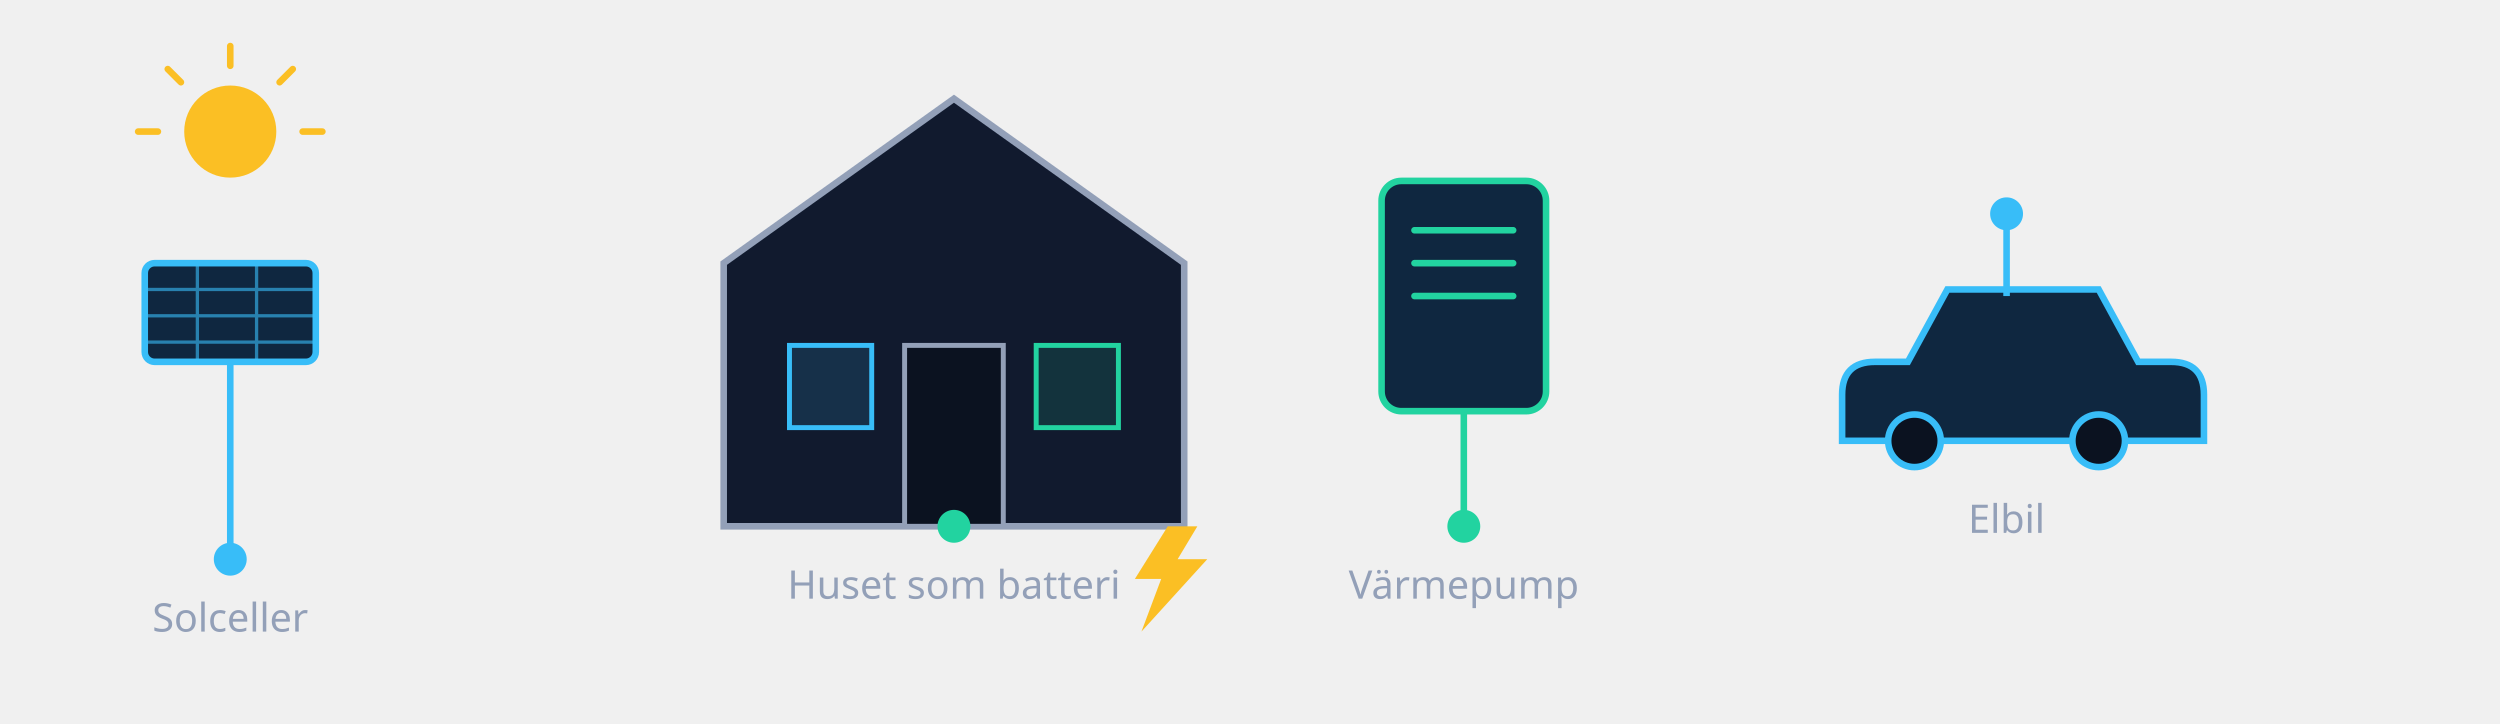
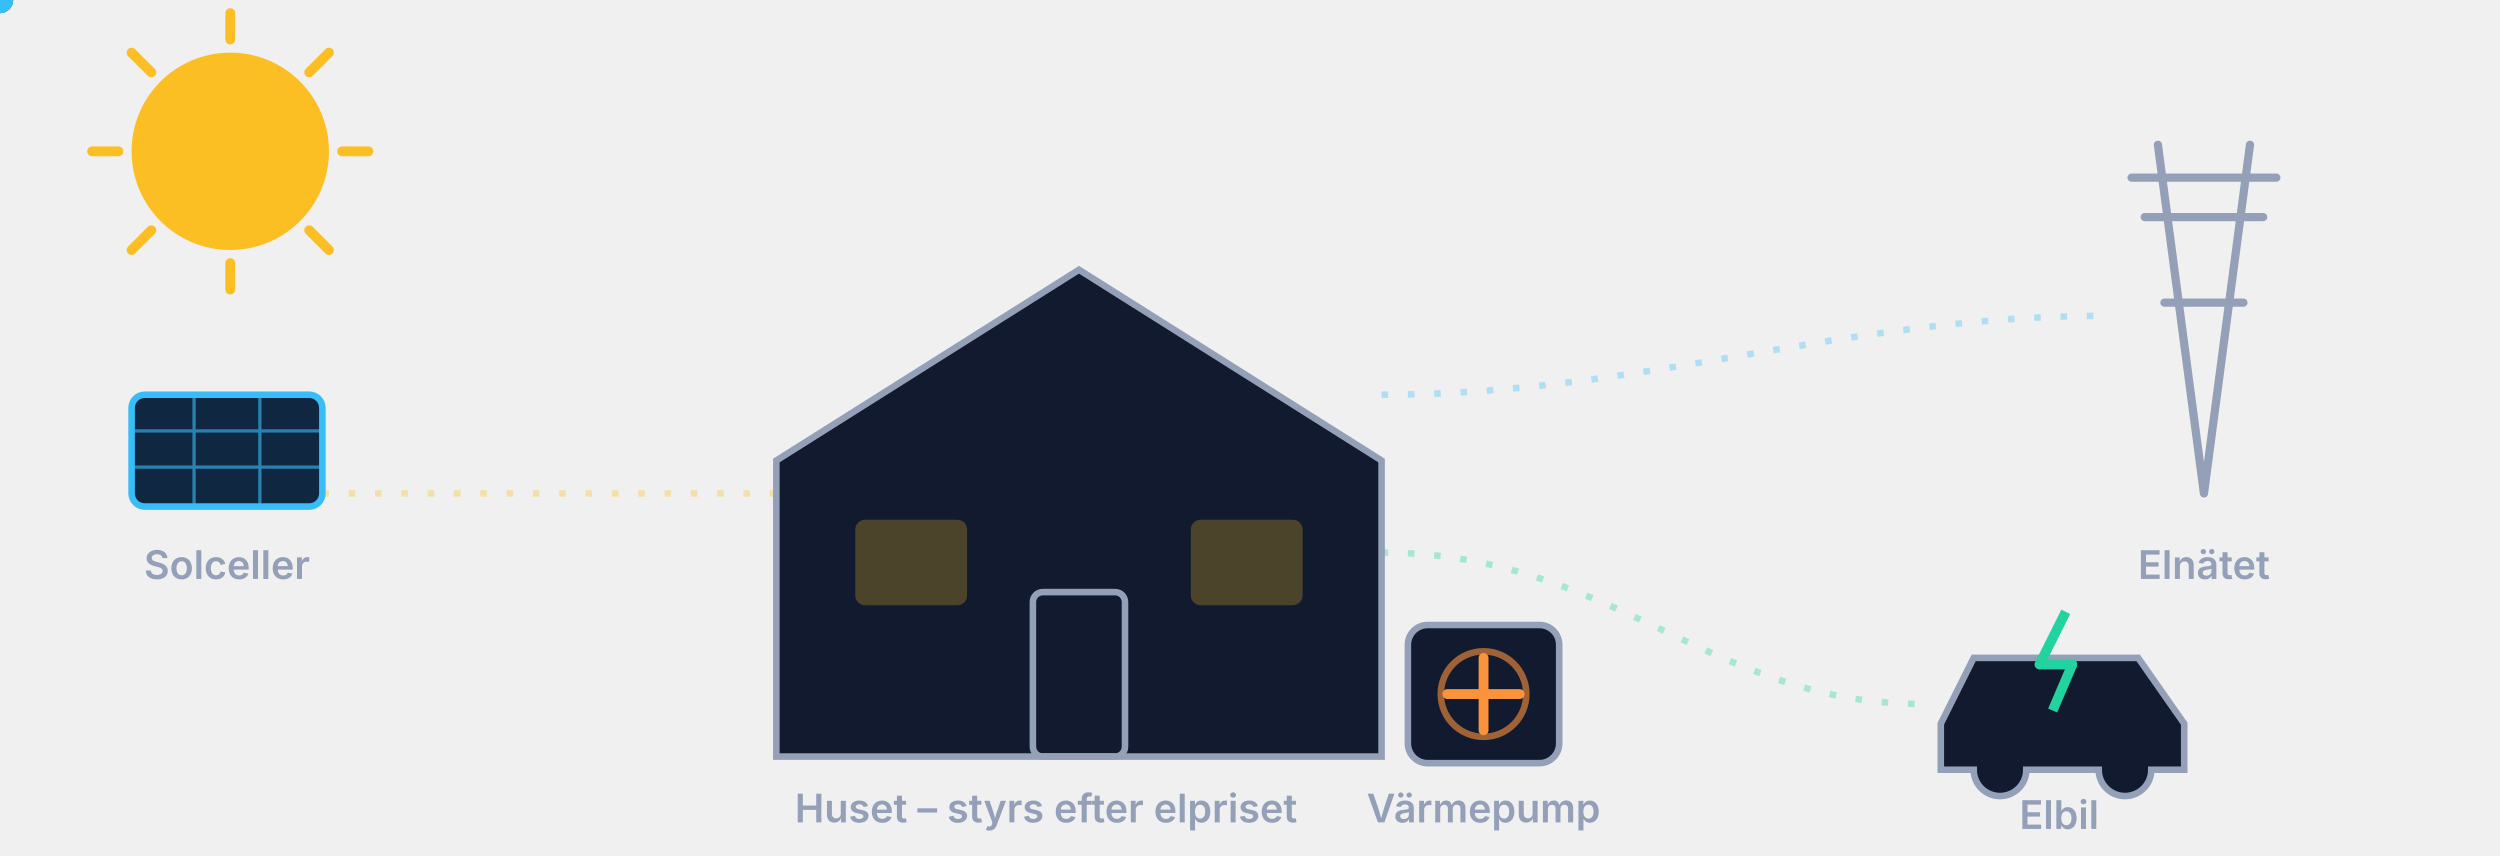
- <svg xmlns="http://www.w3.org/2000/svg" viewBox="0 0 760 220" role="img" aria-label="Solceller, värmepump, elbil och batteri kopplade till ett hus som styrs efter elpriset">
-   <defs>
-     <linearGradient id="flow" x1="0" y1="0" x2="1" y2="0">
-       <stop offset="0%" stop-color="#22d3a0" />
-       <stop offset="100%" stop-color="#38bdf8" />
-     </linearGradient>
-   </defs>
-   <path d="M60 170 H700" stroke="url(#flow)" stroke-width="2" stroke-dasharray="2 6" fill="none" opacity=".55" />
-   <g transform="translate(40,20)">
-     <circle cx="30" cy="20" r="14" fill="#fbbf24" />
-     <g stroke="#fbbf24" stroke-width="2" stroke-linecap="round">
-       <path d="M30 0 V-6" />
-       <path d="M52 20 H58" />
-       <path d="M8 20 H2" />
-       <path d="M45 5 l4 -4" />
-       <path d="M15 5 l-4 -4" />
-     </g>
-     <rect x="4" y="60" width="52" height="30" rx="3" fill="#0f2740" stroke="#38bdf8" stroke-width="2" />
-     <path d="M4 68 H56 M4 76 H56 M4 84 H56 M20 60 V90 M38 60 V90" stroke="#38bdf8" stroke-width="1" opacity=".6" />
-     <path d="M30 90 V150" stroke="#38bdf8" stroke-width="2" />
-     <circle cx="30" cy="150" r="5" fill="#38bdf8" />
-     <text x="30" y="172" text-anchor="middle" font-size="12" fill="#93a0b8" font-family="sans-serif">Solceller</text>
+ <svg xmlns="http://www.w3.org/2000/svg" viewBox="0 0 760 260" role="img" aria-label="Energiflöde: solceller ger el till huset, som laddar elbilen, driver värmepumpen och säljer överskottet till elnätet - styrt efter elpriset">
+   <style>
+     .t { font: 600 12px -apple-system, BlinkMacSystemFont, "Segoe UI", Inter, Roboto, sans-serif; fill: #93a0b8; }
+     .ink { stroke: #93a0b8; }
+     .house { fill: #111a2e; stroke: #93a0b8; }
+     .panel { fill: #0f2740; stroke: #38bdf8; }
+     .win { fill: #fbbf24; opacity: .25; animation: win 6s ease-in-out infinite; }
+     .track { fill: none; stroke-width: 2; stroke-dasharray: 2 6; opacity: .35; }
+     .rays { transform-origin: 70px 46px; animation: spin 24s linear infinite; }
+     .glow { transform-origin: 70px 46px; animation: pulse 3.2s ease-in-out infinite; }
+     .bolt { animation: blink 1.6s ease-in-out infinite; }
+     .fan { transform-origin: 451px 211px; animation: spin 2.4s linear infinite; }
+     @keyframes spin { to { transform: rotate(360deg); } }
+     @keyframes pulse { 0%, 100% { opacity: .18; transform: scale(1); } 50% { opacity: .42; transform: scale(1.18); } }
+     @keyframes blink { 0%, 100% { opacity: .35; } 50% { opacity: 1; } }
+     @keyframes win { 0%, 100% { opacity: .18; } 50% { opacity: .5; } }
+     @media (prefers-color-scheme: light) {
+       .t { fill: #5b6b85; } .ink { stroke: #5b6b85; }
+       .house { fill: #ffffff; stroke: #5b6b85; } .panel { fill: #e0f2fe; stroke: #0284c7; }
+     }
+     @media (prefers-reduced-motion: reduce) {
+       .rays, .glow, .bolt, .fan, .win { animation: none; }
+       .dot { display: none; }
+     }
+   </style>
+   <path id="p-sol" class="track" stroke="#fbbf24" d="M98 150 C150 150 170 150 236 150" />
+   <path id="p-bil" class="track" stroke="#22d3a0" d="M420 168 C490 168 520 214 584 214" />
+   <path id="p-nat" class="track" stroke="#38bdf8" d="M420 120 C500 120 560 96 640 96" />
+   <circle class="glow" cx="70" cy="46" r="30" fill="#fbbf24" />
+   <g class="rays" stroke="#fbbf24" stroke-width="3" stroke-linecap="round">
+     <path d="M70 12 V4" />
+     <path d="M70 80 V88" />
+     <path d="M36 46 H28" />
+     <path d="M104 46 H112" />
+     <path d="M46 22 l-6 -6" />
+     <path d="M94 70 l6 6" />
+     <path d="M94 22 l6 -6" />
+     <path d="M46 70 l-6 6" />
  </g>
-   <g transform="translate(220,10)">
-     <path d="M0 70 L70 20 L140 70 V150 H0 Z" fill="#111a2e" stroke="#93a0b8" stroke-width="2" />
-     <rect x="55" y="95" width="30" height="55" fill="#0b1220" stroke="#93a0b8" stroke-width="1.5" />
-     <rect x="20" y="95" width="25" height="25" fill="#38bdf822" stroke="#38bdf8" stroke-width="1.5" />
-     <rect x="95" y="95" width="25" height="25" fill="#22d3a022" stroke="#22d3a0" stroke-width="1.5" />
-     <circle cx="70" cy="150" r="5" fill="#22d3a0" />
-     <text x="70" y="172" text-anchor="middle" font-size="12" fill="#93a0b8" font-family="sans-serif">Huset som batteri</text>
+   <circle cx="70" cy="46" r="16" fill="#fbbf24" />
+   <g transform="translate(40,120)">
+     <rect class="panel" x="0" y="0" width="58" height="34" rx="4" stroke-width="2" />
+     <path d="M0 11 H58 M0 22 H58 M19 0 V34 M39 0 V34" stroke="#38bdf8" stroke-width="1" opacity=".6" />
  </g>
-   <g transform="translate(420,55)">
-     <rect x="0" y="0" width="50" height="70" rx="6" fill="#0f2740" stroke="#22d3a0" stroke-width="2" />
-     <path d="M10 15 H40 M10 25 H40 M10 35 H40" stroke="#22d3a0" stroke-width="2" stroke-linecap="round" />
-     <path d="M25 70 V105" stroke="#22d3a0" stroke-width="2" />
-     <circle cx="25" cy="105" r="5" fill="#22d3a0" />
-     <text x="25" y="127" text-anchor="middle" font-size="12" fill="#93a0b8" font-family="sans-serif">Värmepump</text>
+   <text class="t" x="69" y="176" text-anchor="middle">Solceller</text>
+   <g transform="translate(236,70)">
+     <path class="house" d="M0 70 L92 12 L184 70 V160 H0 Z" stroke-width="2" />
+     <rect class="win" x="24" y="88" width="34" height="26" rx="3" />
+     <rect class="win" x="126" y="88" width="34" height="26" rx="3" style="animation-delay:-3s" />
+     <rect x="78" y="110" width="28" height="50" rx="3" fill="none" class="ink" stroke-width="2" />
  </g>
-   <g transform="translate(560,70)">
-     <path d="M0 50 q0 -10 10 -10 h10 l12 -22 h46 l12 22 h10 q10 0 10 10 v14 H0 Z" fill="#0f2740" stroke="#38bdf8" stroke-width="2" />
-     <circle cx="22" cy="64" r="8" fill="#0b1220" stroke="#38bdf8" stroke-width="2" />
-     <circle cx="78" cy="64" r="8" fill="#0b1220" stroke="#38bdf8" stroke-width="2" />
-     <path d="M50 20 V-5" stroke="#38bdf8" stroke-width="2" />
-     <circle cx="50" cy="-5" r="5" fill="#38bdf8" />
-     <text x="50" y="92" text-anchor="middle" font-size="12" fill="#93a0b8" font-family="sans-serif">Elbil</text>
+   <text class="t" x="318" y="250" text-anchor="middle">Huset – styrs efter elpriset</text>
+   <rect x="428" y="190" width="46" height="42" rx="6" class="house" stroke-width="2" />
+   <g class="fan" stroke="#fb923c" stroke-width="3" stroke-linecap="round">
+     <path d="M451 200 V222" />
+     <path d="M440 211 H462" />
  </g>
-   <g transform="translate(345,160)">
-     <path d="M10 0 L0 16 H8 L2 32 L22 10 H13 L19 0 Z" fill="#fbbf24" />
+   <circle cx="451" cy="211" r="13" fill="none" stroke="#fb923c" stroke-width="2" opacity=".6" />
+   <text class="t" x="451" y="250" text-anchor="middle">Värmepump</text>
+   <g transform="translate(640,40)" class="ink" stroke-width="2.5" fill="none" stroke-linecap="round">
+     <path d="M16 4 L30 110 M44 4 L30 110 M12 26 H48 M18 52 H42 M8 14 H52" />
+   </g>
+   <text class="t" x="670" y="176" text-anchor="middle">Elnätet</text>
+   <g transform="translate(584,190)">
+     <path d="M6 30 L16 10 H66 L80 30 V44 H70 a8 8 0 0 1 -16 0 H32 a8 8 0 0 1 -16 0 H6 Z" class="house" stroke-width="2" />
+     <path class="bolt" d="M44 -4 L36 12 H46 L40 26" fill="none" stroke="#22d3a0" stroke-width="3" stroke-linejoin="round" />
+   </g>
+   <text class="t" x="626" y="252" text-anchor="middle">Elbil</text>
+   <g class="dot" fill="#fbbf24">
+     <circle r="4">
+       <animateMotion dur="2.4s" repeatCount="indefinite">
+         <mpath href="#p-sol" />
+       </animateMotion>
+     </circle>
+     <circle r="4">
+       <animateMotion dur="2.4s" begin="-0.8s" repeatCount="indefinite">
+         <mpath href="#p-sol" />
+       </animateMotion>
+     </circle>
+     <circle r="4">
+       <animateMotion dur="2.4s" begin="-1.6s" repeatCount="indefinite">
+         <mpath href="#p-sol" />
+       </animateMotion>
+     </circle>
+   </g>
+   <g class="dot" fill="#22d3a0">
+     <circle r="4">
+       <animateMotion dur="2.8s" repeatCount="indefinite">
+         <mpath href="#p-bil" />
+       </animateMotion>
+     </circle>
+     <circle r="4">
+       <animateMotion dur="2.8s" begin="-1.4s" repeatCount="indefinite">
+         <mpath href="#p-bil" />
+       </animateMotion>
+     </circle>
+   </g>
+   <g class="dot" fill="#38bdf8">
+     <circle r="4">
+       <animateMotion dur="3.2s" repeatCount="indefinite">
+         <mpath href="#p-nat" />
+       </animateMotion>
+     </circle>
+     <circle r="4">
+       <animateMotion dur="3.2s" begin="-1.6s" repeatCount="indefinite">
+         <mpath href="#p-nat" />
+       </animateMotion>
+     </circle>
  </g>
</svg>
